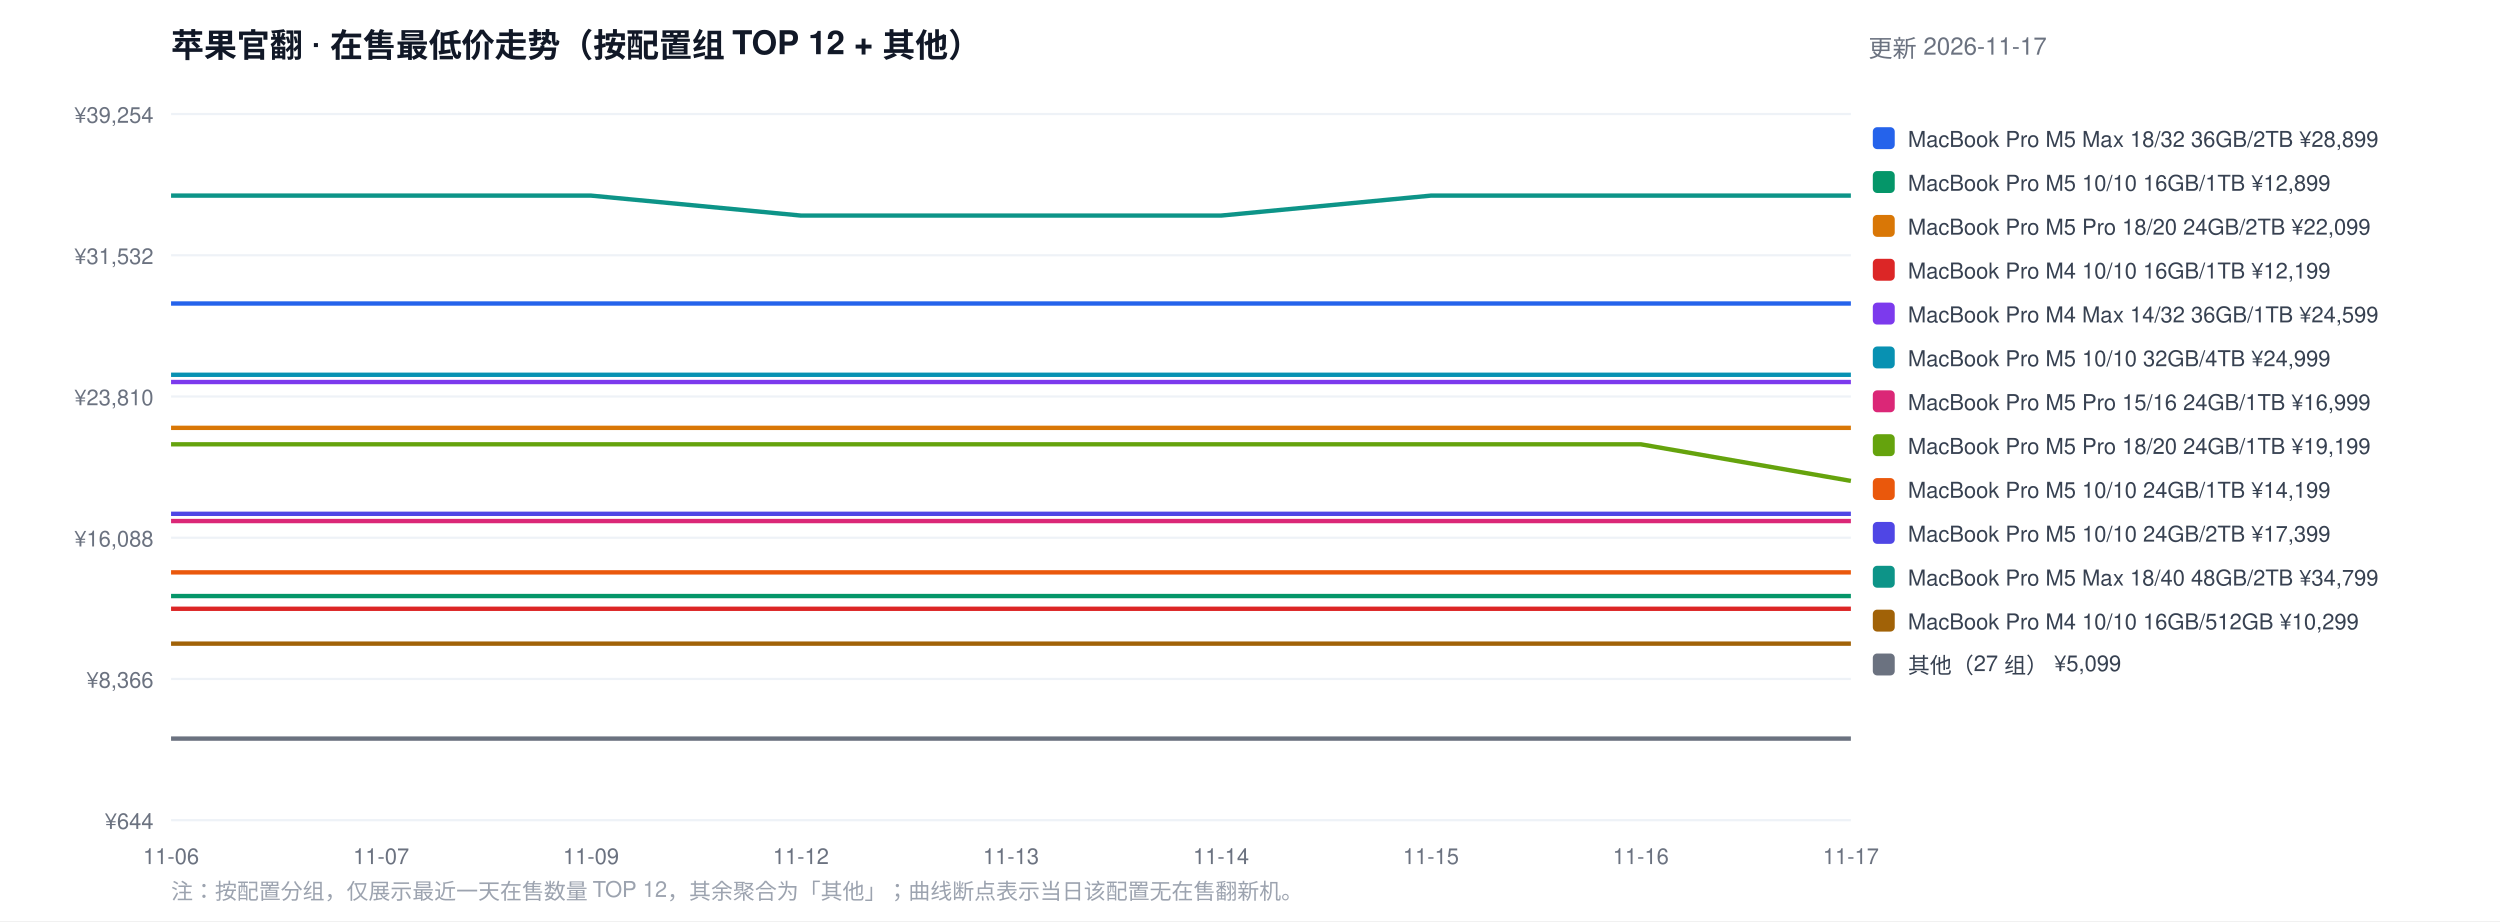
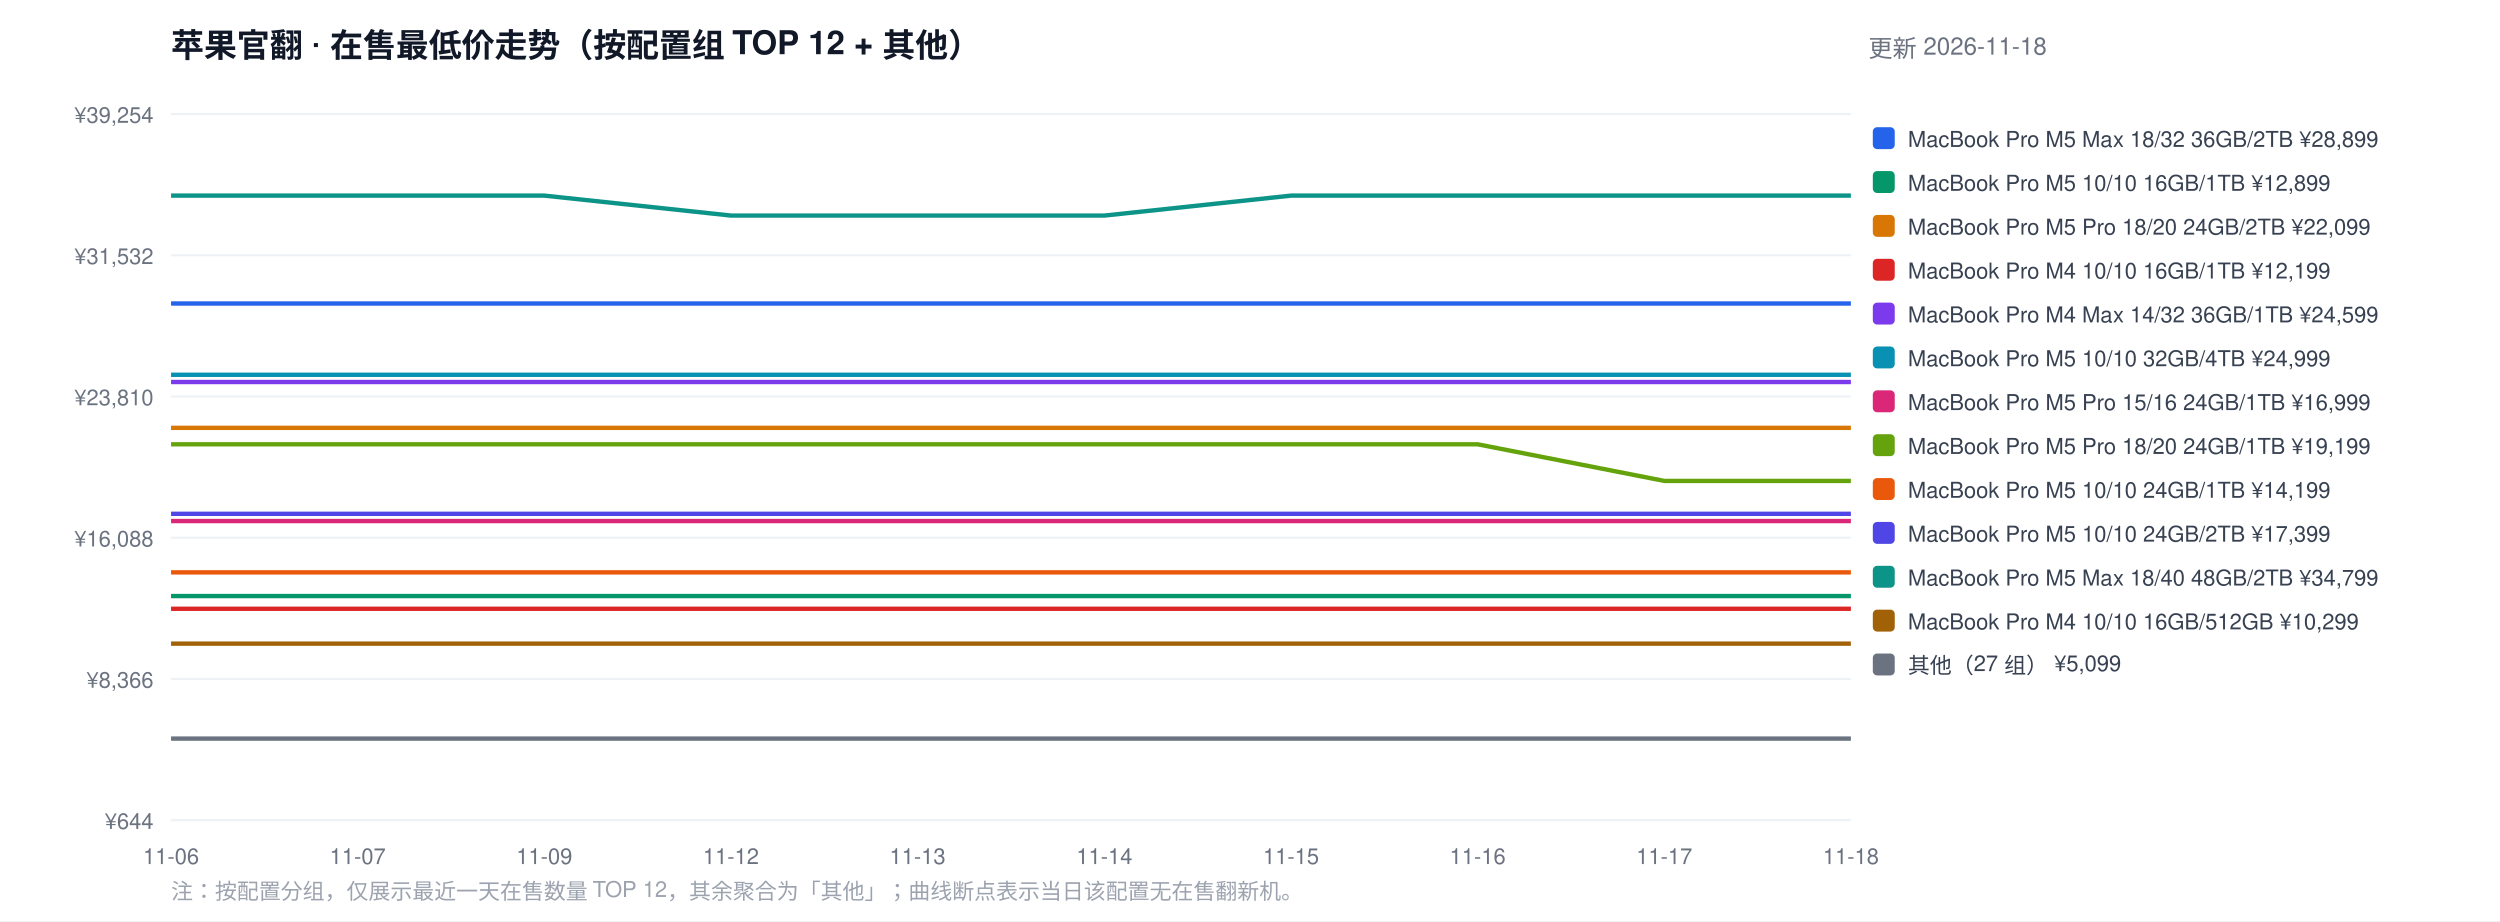
<svg xmlns="http://www.w3.org/2000/svg" width="1140" height="420" viewBox="0 0 1140 420" font-family="-apple-system,Segoe UI,Helvetica,Arial,sans-serif">
  <rect width="1140" height="420" fill="#ffffff" />
  <text x="78" y="26" font-size="15" font-weight="600" fill="#111827">苹果官翻 · 在售最低价走势（按配置组 TOP 12 + 其他）</text>
-   <text x="852" y="26" font-size="11" fill="#6b7280">更新 2026-11-17</text>
+   <text x="852" y="26" font-size="11" fill="#6b7280">更新 2026-11-18</text>
  <line x1="78" y1="374.0" x2="844" y2="374.0" stroke="#eef2f7" />
  <text x="70" y="378.0" font-size="10" fill="#6b7280" text-anchor="end">¥644</text>
  <line x1="78" y1="309.6" x2="844" y2="309.6" stroke="#eef2f7" />
  <text x="70" y="313.6" font-size="10" fill="#6b7280" text-anchor="end">¥8,366</text>
  <line x1="78" y1="245.2" x2="844" y2="245.2" stroke="#eef2f7" />
  <text x="70" y="249.2" font-size="10" fill="#6b7280" text-anchor="end">¥16,088</text>
  <line x1="78" y1="180.8" x2="844" y2="180.8" stroke="#eef2f7" />
  <text x="70" y="184.8" font-size="10" fill="#6b7280" text-anchor="end">¥23,810</text>
  <line x1="78" y1="116.4" x2="844" y2="116.4" stroke="#eef2f7" />
  <text x="70" y="120.4" font-size="10" fill="#6b7280" text-anchor="end">¥31,532</text>
  <line x1="78" y1="52.0" x2="844" y2="52.0" stroke="#eef2f7" />
  <text x="70" y="56.0" font-size="10" fill="#6b7280" text-anchor="end">¥39,254</text>
  <text x="78.0" y="394" font-size="10" fill="#6b7280" text-anchor="middle">11-06</text>
-   <text x="173.8" y="394" font-size="10" fill="#6b7280" text-anchor="middle">11-07</text>
-   <text x="269.5" y="394" font-size="10" fill="#6b7280" text-anchor="middle">11-09</text>
-   <text x="365.2" y="394" font-size="10" fill="#6b7280" text-anchor="middle">11-12</text>
-   <text x="461.0" y="394" font-size="10" fill="#6b7280" text-anchor="middle">11-13</text>
-   <text x="556.8" y="394" font-size="10" fill="#6b7280" text-anchor="middle">11-14</text>
-   <text x="652.5" y="394" font-size="10" fill="#6b7280" text-anchor="middle">11-15</text>
-   <text x="748.2" y="394" font-size="10" fill="#6b7280" text-anchor="middle">11-16</text>
-   <text x="844.0" y="394" font-size="10" fill="#6b7280" text-anchor="middle">11-17</text>
-   <polyline fill="none" stroke="#2563eb" stroke-width="2" points="78.0,138.4 173.8,138.4 269.5,138.4 365.2,138.4 461.0,138.4 556.8,138.4 652.5,138.4 748.2,138.4 844.0,138.4" />
-   <polyline fill="none" stroke="#059669" stroke-width="2" points="78.0,271.8 173.8,271.8 269.5,271.8 365.2,271.8 461.0,271.8 556.8,271.8 652.5,271.8 748.2,271.8 844.0,271.8" />
-   <polyline fill="none" stroke="#d97706" stroke-width="2" points="78.0,195.1 173.8,195.1 269.5,195.1 365.2,195.1 461.0,195.1 556.8,195.1 652.5,195.1 748.2,195.1 844.0,195.1" />
-   <polyline fill="none" stroke="#dc2626" stroke-width="2" points="78.0,277.6 173.8,277.6 269.5,277.6 365.2,277.6 461.0,277.6 556.8,277.6 652.5,277.6 748.2,277.6 844.0,277.6" />
-   <polyline fill="none" stroke="#7c3aed" stroke-width="2" points="78.0,174.2 173.8,174.2 269.5,174.2 365.2,174.2 461.0,174.2 556.8,174.2 652.5,174.2 748.2,174.2 844.0,174.2" />
-   <polyline fill="none" stroke="#0891b2" stroke-width="2" points="78.0,170.9 173.8,170.9 269.5,170.9 365.2,170.9 461.0,170.9 556.8,170.9 652.5,170.9 748.2,170.9 844.0,170.9" />
-   <polyline fill="none" stroke="#db2777" stroke-width="2" points="78.0,237.6 173.8,237.6 269.5,237.6 365.2,237.6 461.0,237.6 556.8,237.6 652.5,237.6 748.2,237.6 844.0,237.6" />
-   <polyline fill="none" stroke="#65a30d" stroke-width="2" points="78.0,202.6 173.8,202.6 269.5,202.6 365.2,202.6 461.0,202.6 556.8,202.6 652.5,202.6 748.2,202.6 844.0,219.3" />
-   <polyline fill="none" stroke="#ea580c" stroke-width="2" points="78.0,261.0 173.8,261.0 269.5,261.0 365.2,261.0 461.0,261.0 556.8,261.0 652.5,261.0 748.2,261.0 844.0,261.0" />
-   <polyline fill="none" stroke="#4f46e5" stroke-width="2" points="78.0,234.3 173.8,234.3 269.5,234.3 365.2,234.3 461.0,234.3 556.8,234.3 652.5,234.3 748.2,234.3 844.0,234.3" />
-   <polyline fill="none" stroke="#0d9488" stroke-width="2" points="78.0,89.2 173.8,89.2 269.5,89.2 365.2,98.3 461.0,98.3 556.8,98.3 652.5,89.2 748.2,89.2 844.0,89.2" />
-   <polyline fill="none" stroke="#a16207" stroke-width="2" points="78.0,293.5 173.8,293.5 269.5,293.5 365.2,293.5 461.0,293.5 556.8,293.5 652.5,293.5 748.2,293.5 844.0,293.5" />
-   <polyline fill="none" stroke="#6b7280" stroke-width="2" points="78.0,336.8 173.8,336.8 269.5,336.8 365.2,336.8 461.0,336.8 556.8,336.8 652.5,336.8 748.2,336.8 844.0,336.8" />
+   <text x="163.1" y="394" font-size="10" fill="#6b7280" text-anchor="middle">11-07</text>
+   <text x="248.2" y="394" font-size="10" fill="#6b7280" text-anchor="middle">11-09</text>
+   <text x="333.3" y="394" font-size="10" fill="#6b7280" text-anchor="middle">11-12</text>
+   <text x="418.4" y="394" font-size="10" fill="#6b7280" text-anchor="middle">11-13</text>
+   <text x="503.6" y="394" font-size="10" fill="#6b7280" text-anchor="middle">11-14</text>
+   <text x="588.7" y="394" font-size="10" fill="#6b7280" text-anchor="middle">11-15</text>
+   <text x="673.8" y="394" font-size="10" fill="#6b7280" text-anchor="middle">11-16</text>
+   <text x="758.9" y="394" font-size="10" fill="#6b7280" text-anchor="middle">11-17</text>
+   <text x="844.0" y="394" font-size="10" fill="#6b7280" text-anchor="middle">11-18</text>
+   <polyline fill="none" stroke="#2563eb" stroke-width="2" points="78.0,138.4 163.1,138.4 248.2,138.4 333.3,138.4 418.4,138.4 503.6,138.4 588.7,138.4 673.8,138.4 758.9,138.4 844.0,138.4" />
+   <polyline fill="none" stroke="#059669" stroke-width="2" points="78.0,271.8 163.1,271.8 248.2,271.8 333.3,271.8 418.4,271.8 503.6,271.8 588.7,271.8 673.8,271.8 758.9,271.8 844.0,271.8" />
+   <polyline fill="none" stroke="#d97706" stroke-width="2" points="78.0,195.1 163.1,195.1 248.2,195.1 333.3,195.1 418.4,195.1 503.6,195.1 588.7,195.1 673.8,195.1 758.9,195.1 844.0,195.1" />
+   <polyline fill="none" stroke="#dc2626" stroke-width="2" points="78.0,277.6 163.1,277.6 248.2,277.6 333.3,277.6 418.4,277.6 503.6,277.6 588.7,277.6 673.8,277.6 758.9,277.6 844.0,277.6" />
+   <polyline fill="none" stroke="#7c3aed" stroke-width="2" points="78.0,174.2 163.1,174.2 248.2,174.2 333.3,174.2 418.4,174.2 503.6,174.2 588.7,174.2 673.8,174.2 758.9,174.2 844.0,174.2" />
+   <polyline fill="none" stroke="#0891b2" stroke-width="2" points="78.0,170.9 163.1,170.9 248.2,170.9 333.3,170.9 418.4,170.9 503.6,170.9 588.7,170.9 673.8,170.9 758.9,170.9 844.0,170.9" />
+   <polyline fill="none" stroke="#db2777" stroke-width="2" points="78.0,237.6 163.1,237.6 248.2,237.6 333.3,237.6 418.4,237.6 503.6,237.6 588.7,237.6 673.8,237.6 758.9,237.6 844.0,237.6" />
+   <polyline fill="none" stroke="#65a30d" stroke-width="2" points="78.0,202.6 163.1,202.6 248.2,202.6 333.3,202.6 418.4,202.6 503.6,202.6 588.7,202.6 673.8,202.6 758.9,219.3 844.0,219.3" />
+   <polyline fill="none" stroke="#ea580c" stroke-width="2" points="78.0,261.0 163.1,261.0 248.2,261.0 333.3,261.0 418.4,261.0 503.6,261.0 588.7,261.0 673.8,261.0 758.9,261.0 844.0,261.0" />
+   <polyline fill="none" stroke="#4f46e5" stroke-width="2" points="78.0,234.3 163.1,234.3 248.2,234.3 333.3,234.3 418.4,234.3 503.6,234.3 588.7,234.3 673.8,234.3 758.9,234.3 844.0,234.3" />
+   <polyline fill="none" stroke="#0d9488" stroke-width="2" points="78.0,89.2 163.1,89.2 248.2,89.2 333.3,98.3 418.4,98.3 503.6,98.3 588.7,89.2 673.8,89.2 758.9,89.2 844.0,89.2" />
+   <polyline fill="none" stroke="#a16207" stroke-width="2" points="78.0,293.5 163.1,293.5 248.2,293.5 333.3,293.5 418.4,293.5 503.6,293.5 588.7,293.5 673.8,293.5 758.9,293.5 844.0,293.5" />
+   <polyline fill="none" stroke="#6b7280" stroke-width="2" points="78.0,336.8 163.1,336.8 248.2,336.8 333.3,336.8 418.4,336.8 503.6,336.8 588.7,336.8 673.8,336.8 758.9,336.8 844.0,336.8" />
  <rect x="854" y="58" width="10" height="10" rx="2" fill="#2563eb" />
  <text x="870" y="67" font-size="10" fill="#374151">MacBook Pro M5 Max 18/32 36GB/2TB ¥28,899</text>
  <rect x="854" y="78" width="10" height="10" rx="2" fill="#059669" />
  <text x="870" y="87" font-size="10" fill="#374151">MacBook Pro M5 10/10 16GB/1TB ¥12,899</text>
  <rect x="854" y="98" width="10" height="10" rx="2" fill="#d97706" />
  <text x="870" y="107" font-size="10" fill="#374151">MacBook Pro M5 Pro 18/20 24GB/2TB ¥22,099</text>
  <rect x="854" y="118" width="10" height="10" rx="2" fill="#dc2626" />
  <text x="870" y="127" font-size="10" fill="#374151">MacBook Pro M4 10/10 16GB/1TB ¥12,199</text>
  <rect x="854" y="138" width="10" height="10" rx="2" fill="#7c3aed" />
  <text x="870" y="147" font-size="10" fill="#374151">MacBook Pro M4 Max 14/32 36GB/1TB ¥24,599</text>
  <rect x="854" y="158" width="10" height="10" rx="2" fill="#0891b2" />
  <text x="870" y="167" font-size="10" fill="#374151">MacBook Pro M5 10/10 32GB/4TB ¥24,999</text>
  <rect x="854" y="178" width="10" height="10" rx="2" fill="#db2777" />
  <text x="870" y="187" font-size="10" fill="#374151">MacBook Pro M5 Pro 15/16 24GB/1TB ¥16,999</text>
  <rect x="854" y="198" width="10" height="10" rx="2" fill="#65a30d" />
  <text x="870" y="207" font-size="10" fill="#374151">MacBook Pro M5 Pro 18/20 24GB/1TB ¥19,199</text>
  <rect x="854" y="218" width="10" height="10" rx="2" fill="#ea580c" />
  <text x="870" y="227" font-size="10" fill="#374151">MacBook Pro M5 10/10 24GB/1TB ¥14,199</text>
  <rect x="854" y="238" width="10" height="10" rx="2" fill="#4f46e5" />
  <text x="870" y="247" font-size="10" fill="#374151">MacBook Pro M5 10/10 24GB/2TB ¥17,399</text>
  <rect x="854" y="258" width="10" height="10" rx="2" fill="#0d9488" />
  <text x="870" y="267" font-size="10" fill="#374151">MacBook Pro M5 Max 18/40 48GB/2TB ¥34,799</text>
  <rect x="854" y="278" width="10" height="10" rx="2" fill="#a16207" />
  <text x="870" y="287" font-size="10" fill="#374151">MacBook Pro M4 10/10 16GB/512GB ¥10,299</text>
  <rect x="854" y="298" width="10" height="10" rx="2" fill="#6b7280" />
  <text x="870" y="307" font-size="10" fill="#374151">其他（27 组） ¥5,099</text>
  <text x="78" y="410" font-size="10" fill="#9ca3af">注：按配置分组，仅展示最近一天在售数量 TOP 12，其余聚合为「其他」；曲线断点表示当日该配置无在售翻新机。</text>
</svg>
